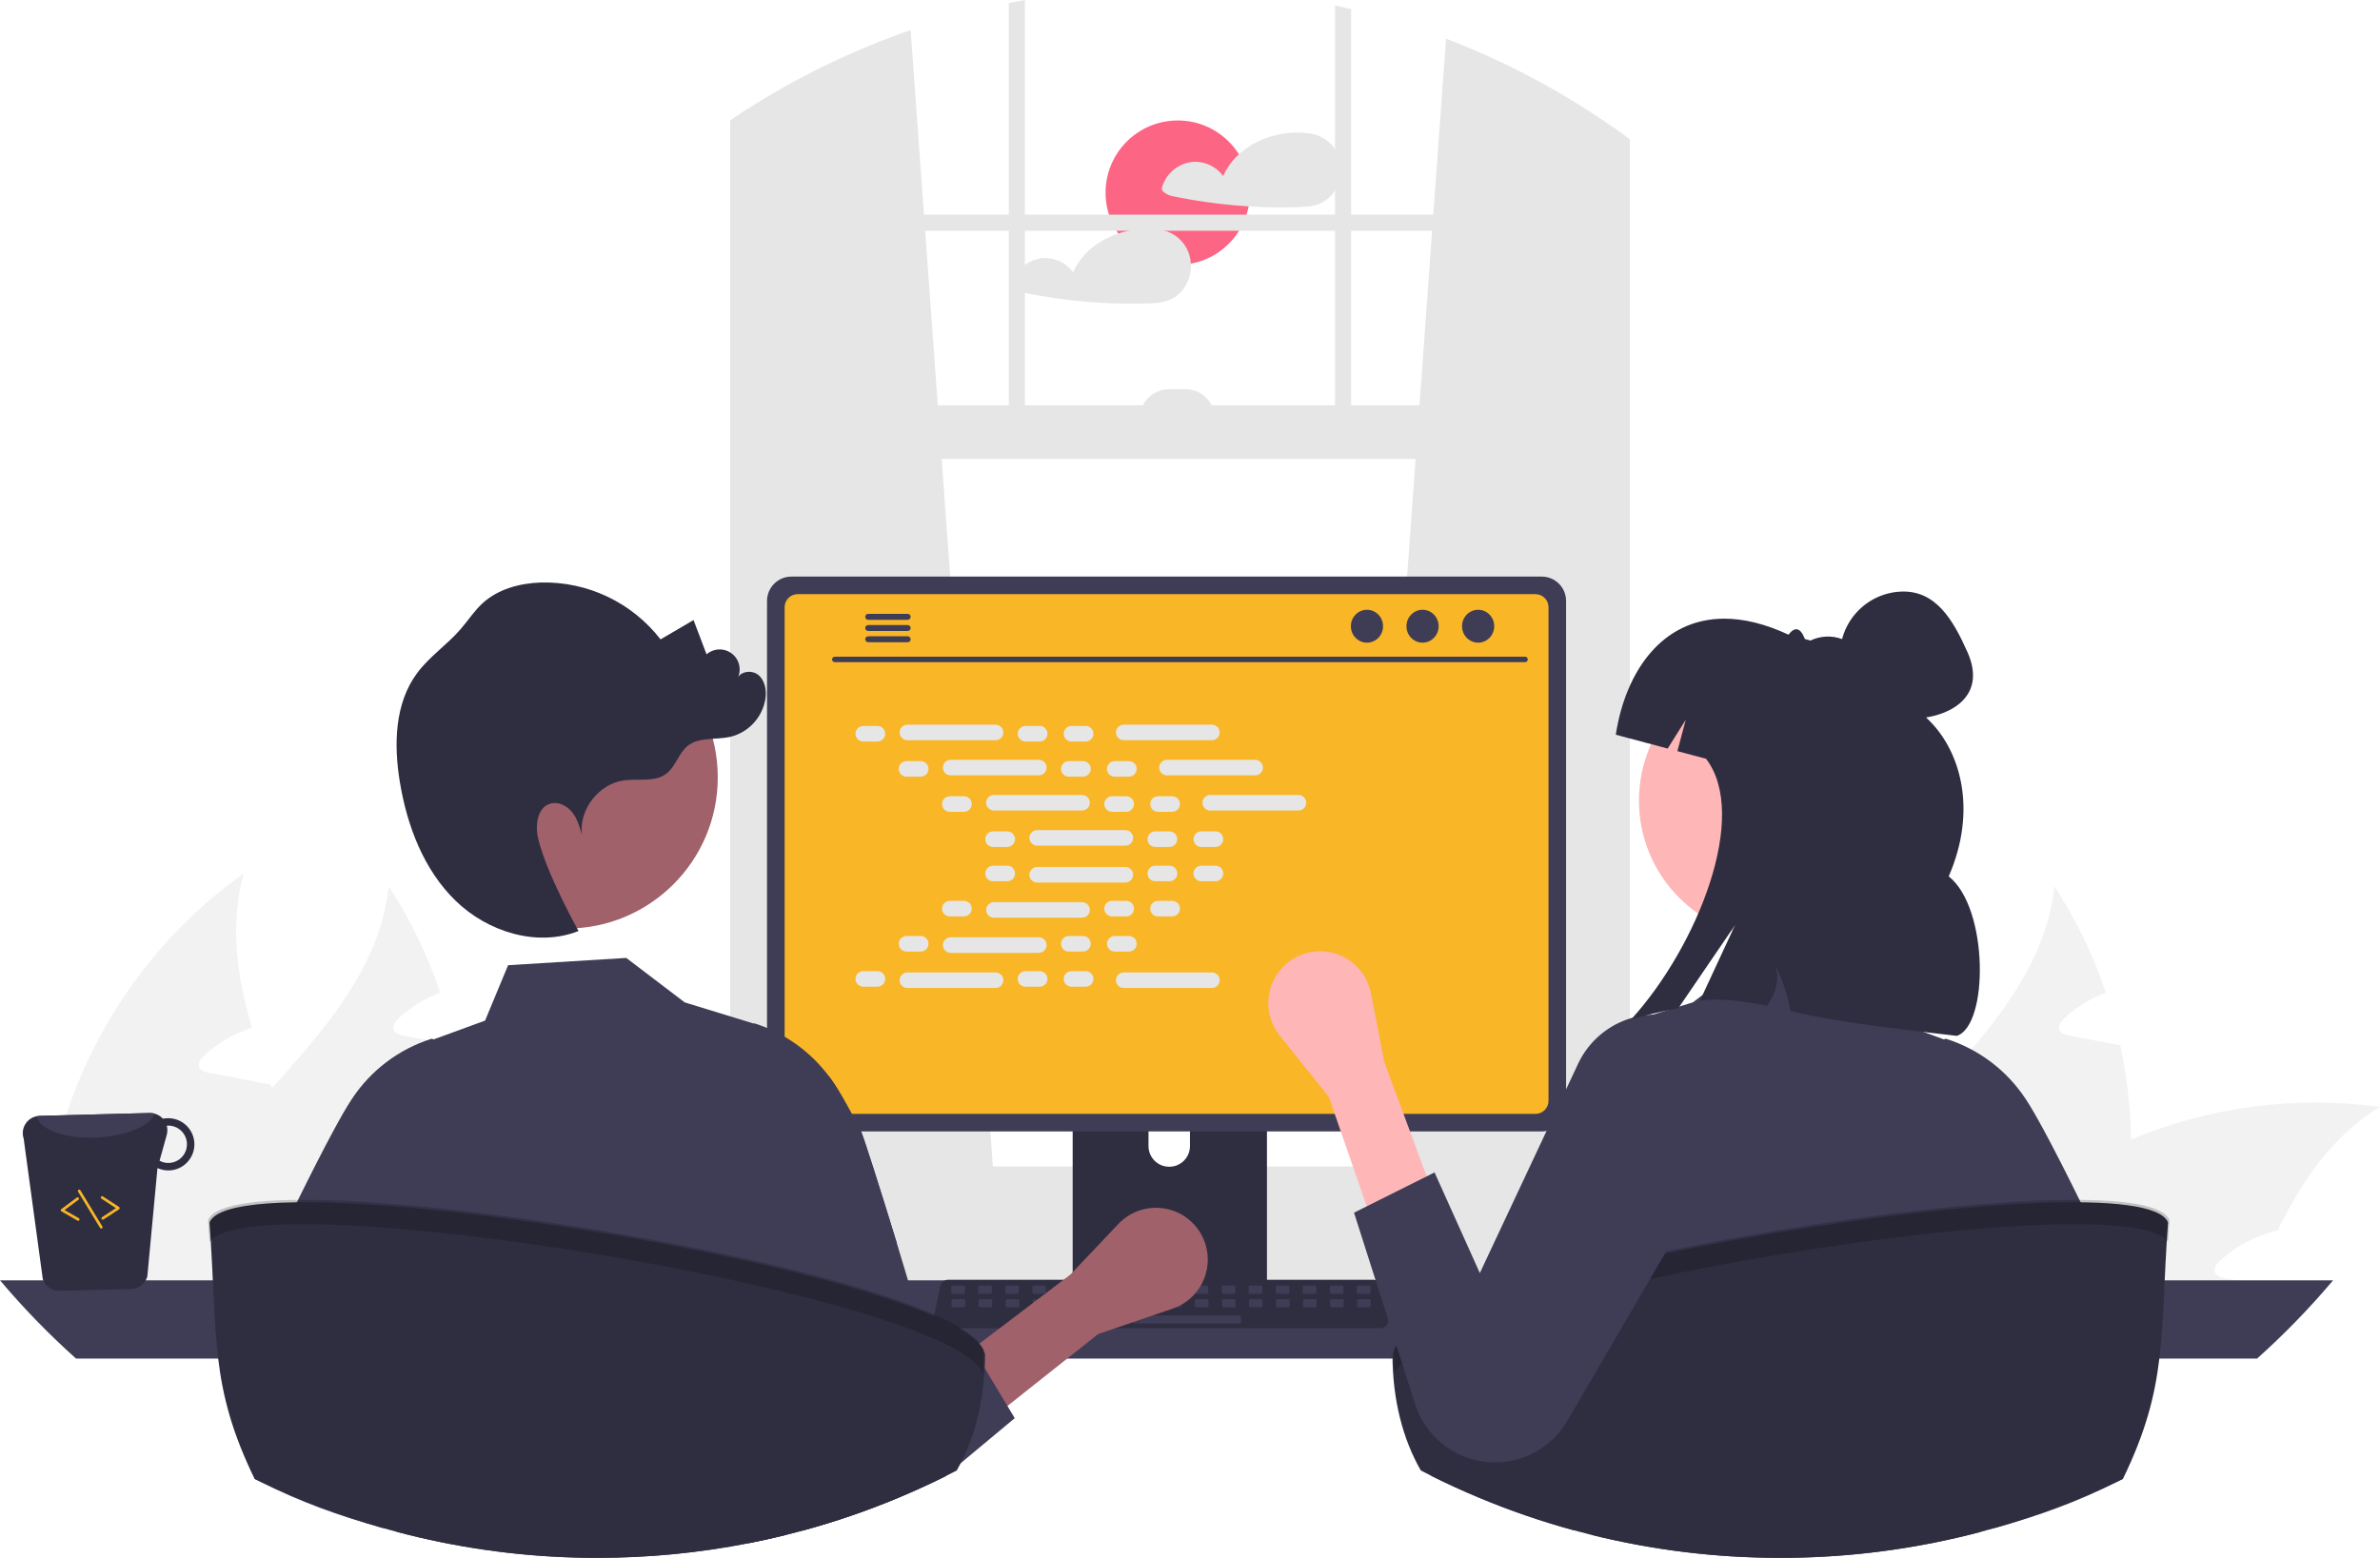
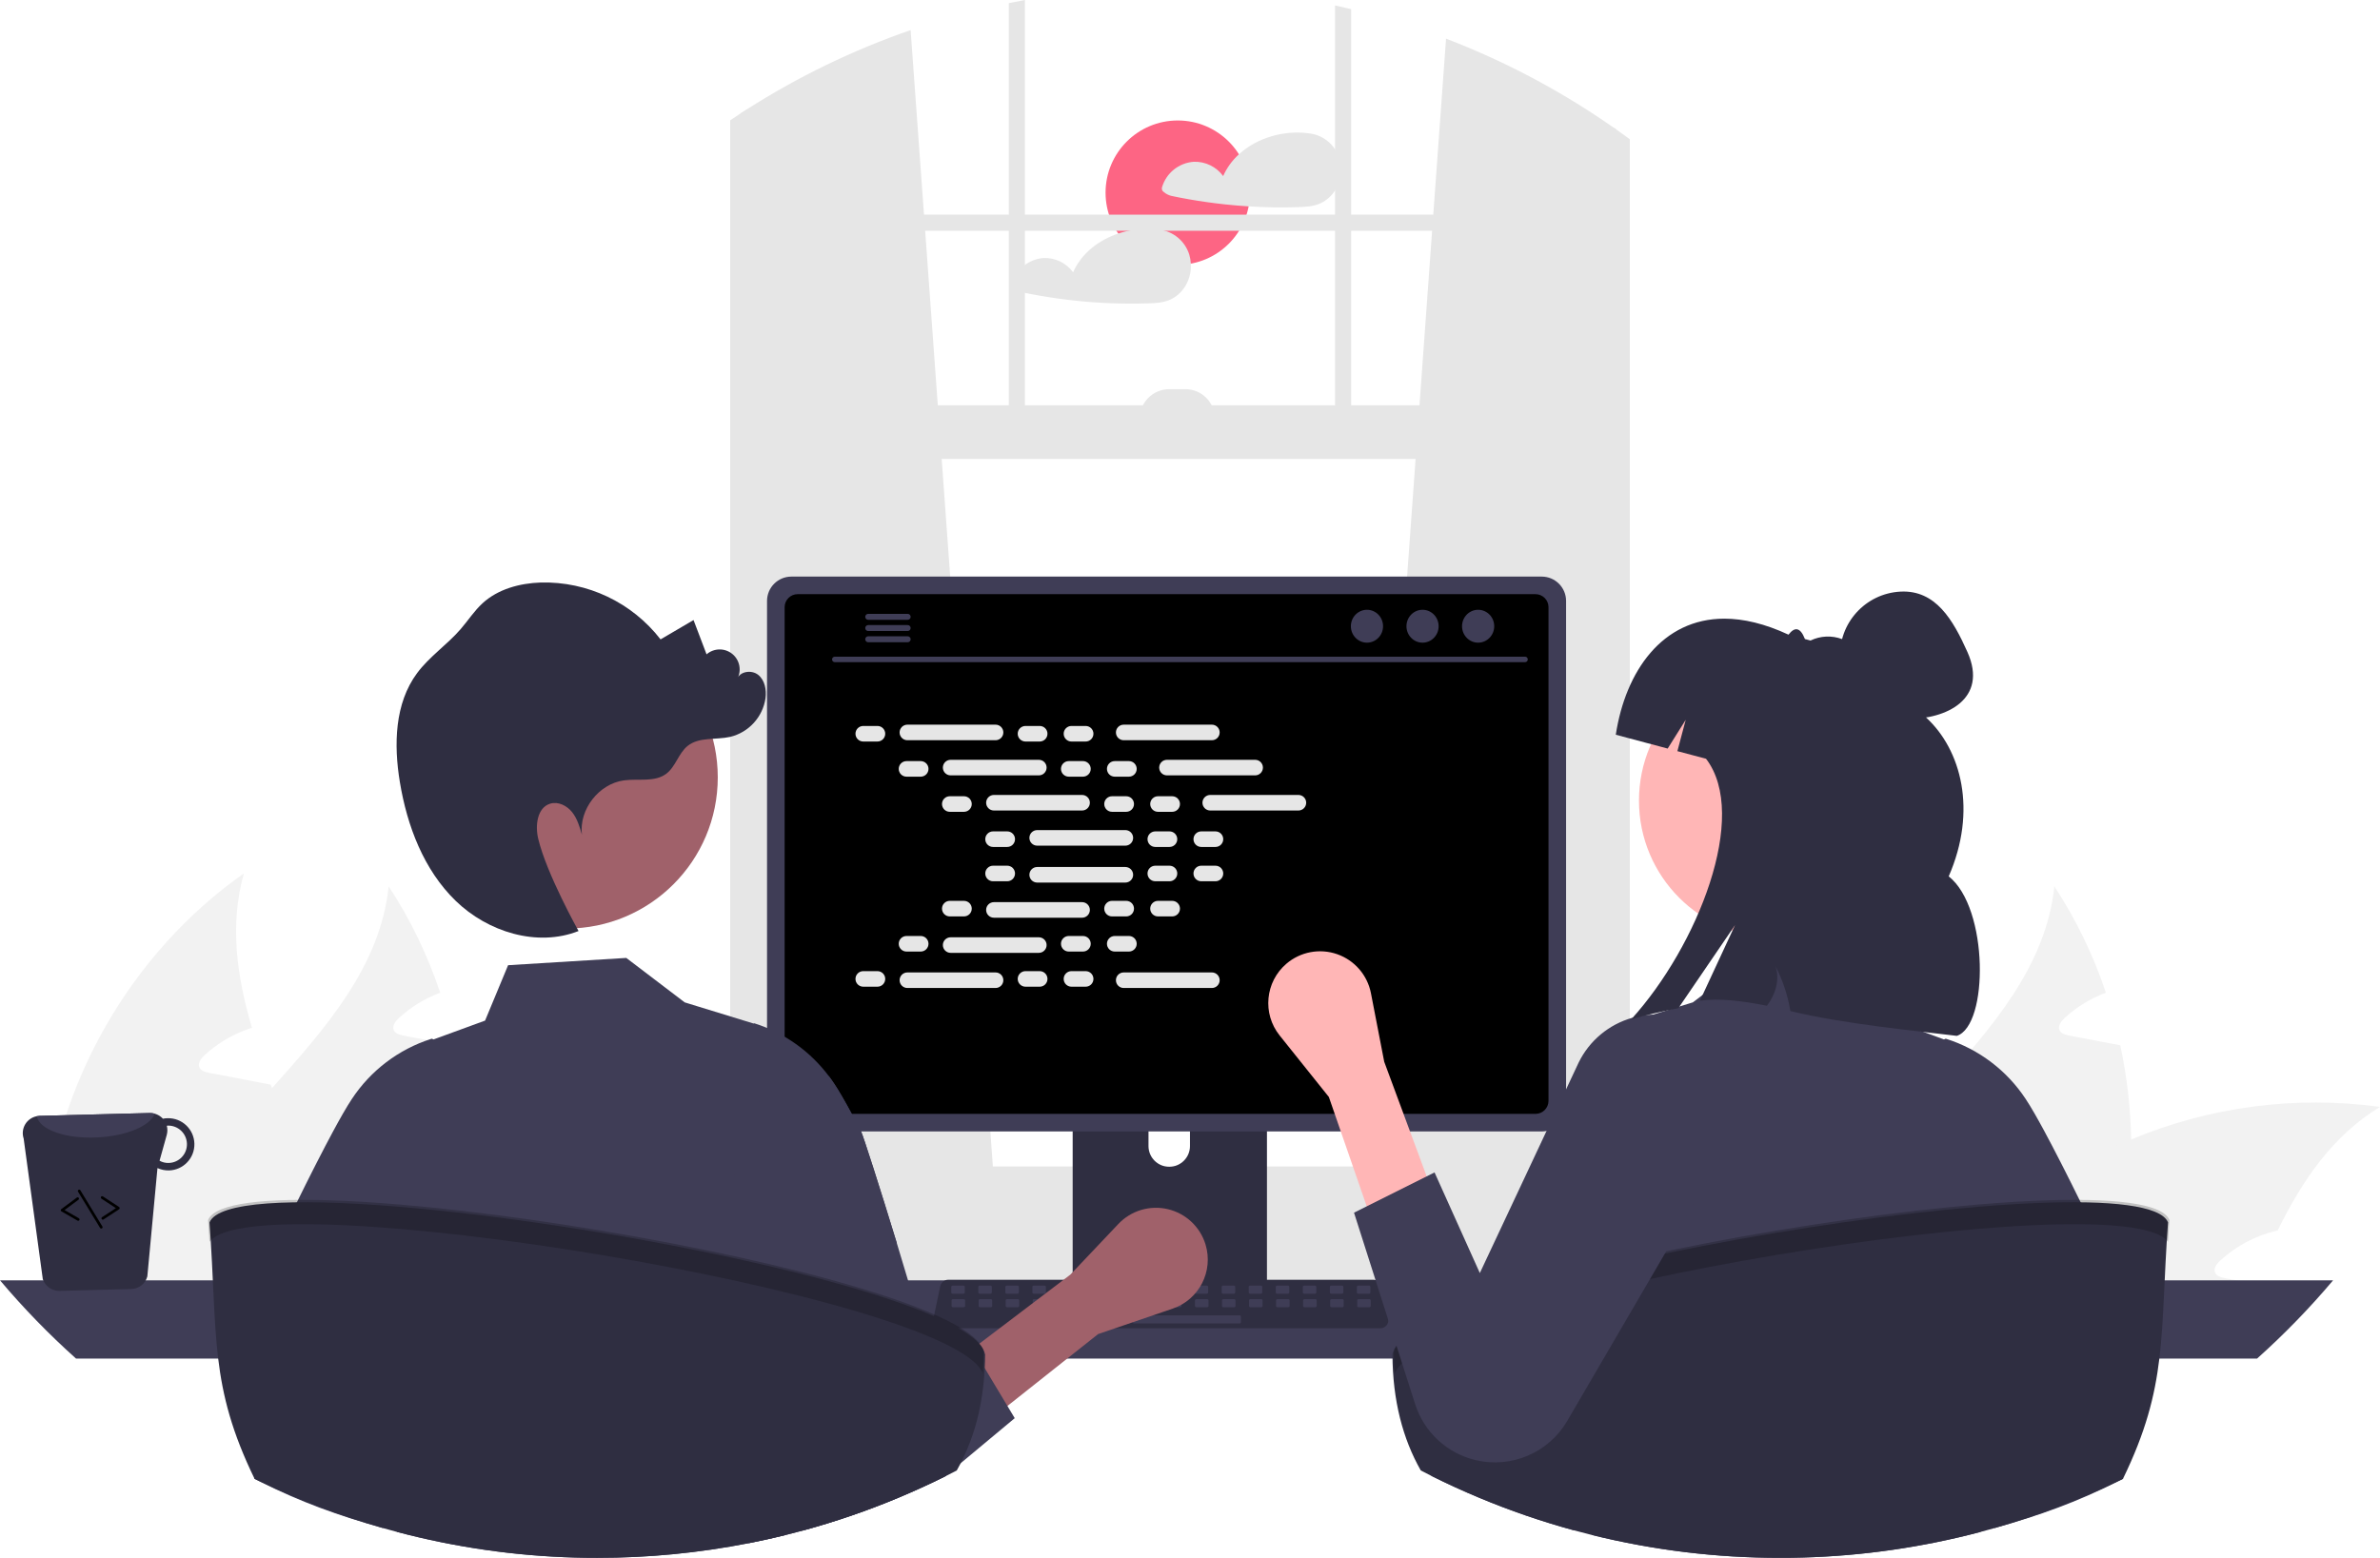
<svg xmlns="http://www.w3.org/2000/svg" data-name="Layer 1" width="880.16" height="576.272" viewBox="0 0 880.16 576.272">
  <circle cx="435.555" cy="71.266" r="26.701" fill="#fd6584" />
  <path d="M655.233,220.487a13.235,13.235,0,0,0-11.17-9.29,1.081,1.081,0,0,0-.18,0,1.418,1.418,0,0,0-.22-.05c-8.94-1.16-18.88,1.66-25.57,7.8a23.958,23.958,0,0,0-5.83,8.04,12.917,12.917,0,0,0-10.83-5.28,13.184,13.184,0,0,0-11.8,9.51,1.526,1.526,0,0,0,.69,1.69,6.673,6.673,0,0,0,2.79,1.42c2.21.47,4.44.9,6.67,1.29q6.54,1.14,13.15,1.85,4.365.465,8.75.74c6.04.38,12.11.47,18.16.28,3-.1,5.88-.2,8.62-1.52a12.798,12.798,0,0,0,4.95-4.31A14.548,14.548,0,0,0,655.233,220.487Z" transform="translate(-159.9199 -161.8639)" fill="#e6e6e6" />
  <path d="M600.303,259.387a13.652,13.652,0,0,0-.56-3.3,13.26,13.26,0,0,0-11.18-9.29.965.965,0,0,0-.17,0,1.887,1.887,0,0,0-.23-.05,33.194,33.194,0,0,0-14.69,1.51c-7.26,2.43-13.63,7.33-16.7,14.33a12.922,12.922,0,0,0-10.84-5.28,13.183,13.183,0,0,0-11.8,9.51,1.555,1.555,0,0,0,.69,1.69,6.733,6.733,0,0,0,2.79,1.42c2.22.47,4.44.9,6.68,1.29q6.54,1.14,13.14,1.85a195.164,195.164,0,0,0,26.92,1.02c2.99-.1,5.88-.2,8.62-1.52a12.77,12.77,0,0,0,4.94-4.31A14.265,14.265,0,0,0,600.303,259.387Z" transform="translate(-159.9199 -161.8639)" fill="#e6e6e6" />
  <path d="M948.052,583.375a171.855,171.855,0,0,1-7.443,53.773c-.186.633-.41,1.265-.633,1.898H830.422a98.322,98.322,0,0,1,7.406-22.328c9.117-19.351,24.002-35.911,38.701-52.359,20.244-22.663,40.004-45.139,43.13-74.612a169.258,169.258,0,0,1,19.053,39.334,46.231,46.231,0,0,0-15.294,9.378c-1.228,1.154-2.531,2.828-1.898,4.428.595,1.34,2.233,1.786,3.684,2.084,3.498.67,6.996,1.34,10.494,1.972,2.754.558,5.545,1.079,8.336,1.6A182.729,182.729,0,0,1,948.052,583.375Z" transform="translate(-159.9199 -161.8639)" fill="#f2f2f2" />
  <path d="M1040.08,571.318c-17.565,10.68-28.729,27.203-37.846,45.697a46.743,46.743,0,0,0-21.249,11.164c-1.265,1.154-2.568,2.828-1.898,4.428.558,1.34,2.233,1.786,3.684,2.084,3.461.67,6.996,1.34,10.457,1.972-.335.782-.67,1.6-1.005,2.382H876.12A164.174,164.174,0,0,1,893.573,619.1c1.377-1.377,2.791-2.679,4.242-4.019a173.653,173.653,0,0,1,50.238-31.706A176.734,176.734,0,0,1,1040.08,571.318Z" transform="translate(-159.9199 -161.8639)" fill="#f2f2f2" />
  <path d="M895.47,639.046H792.093a167.932,167.932,0,0,1,.149-24.858c4.131-51.094,31.929-99.768,73.868-129.241-5.359,19.09-2.605,38.069,2.977,57.122-.781.261-1.563.484-2.27.781a46.236,46.236,0,0,0-15.294,9.378c-1.228,1.154-2.53,2.828-1.898,4.428.558,1.34,2.233,1.786,3.684,2.084,3.498.67,6.996,1.34,10.457,1.972,2.791.558,5.582,1.079,8.373,1.637,1.302.223,2.605.484,3.907.744.186.447.298.856.484,1.265,6.55,18.048,13.694,36.245,17.044,54.74a127.778,127.778,0,0,1,1.712,14.029C895.396,635.102,895.47,637.074,895.47,639.046Z" transform="translate(-159.9199 -161.8639)" fill="#f2f2f2" />
  <path d="M332.052,583.375a171.855,171.855,0,0,1-7.443,53.773c-.186.633-.41,1.265-.633,1.898H214.422a98.322,98.322,0,0,1,7.406-22.328c9.117-19.351,24.002-35.911,38.701-52.359,20.244-22.663,40.004-45.139,43.13-74.612a169.258,169.258,0,0,1,19.053,39.334,46.231,46.231,0,0,0-15.294,9.378c-1.228,1.154-2.531,2.828-1.898,4.428.595,1.34,2.233,1.786,3.684,2.084,3.498.67,6.996,1.34,10.494,1.972,2.754.558,5.545,1.079,8.336,1.6A182.729,182.729,0,0,1,332.052,583.375Z" transform="translate(-159.9199 -161.8639)" fill="#f2f2f2" />
  <path d="M424.08,571.318c-17.565,10.68-28.729,27.203-37.846,45.697a46.743,46.743,0,0,0-21.249,11.164c-1.265,1.154-2.568,2.828-1.898,4.428.558,1.34,2.233,1.786,3.684,2.084,3.461.67,6.996,1.34,10.457,1.972-.335.782-.67,1.6-1.005,2.382H260.12A164.174,164.174,0,0,1,277.573,619.1c1.377-1.377,2.791-2.679,4.242-4.019a173.653,173.653,0,0,1,50.238-31.706A176.734,176.734,0,0,1,424.08,571.318Z" transform="translate(-159.9199 -161.8639)" fill="#f2f2f2" />
  <path d="M279.47,639.046H176.093a167.932,167.932,0,0,1,.149-24.858c4.131-51.094,31.929-99.768,73.868-129.241-5.359,19.09-2.605,38.069,2.977,57.122-.781.261-1.563.484-2.27.781a46.236,46.236,0,0,0-15.294,9.378c-1.228,1.154-2.53,2.828-1.898,4.428.558,1.34,2.233,1.786,3.684,2.084,3.498.67,6.996,1.34,10.457,1.972,2.791.558,5.582,1.079,8.373,1.637,1.302.223,2.605.484,3.907.744.186.447.298.856.484,1.265,6.55,18.048,13.694,36.245,17.044,54.74a127.778,127.778,0,0,1,1.712,14.029C279.396,635.102,279.47,637.074,279.47,639.046Z" transform="translate(-159.9199 -161.8639)" fill="#f2f2f2" />
  <path d="M664.33,595.644l92.37,8.2.99.09v-394.14q-.495-.345-.99-.69a288.323,288.323,0,0,0-62.01-32.94l-4.72,65.1-.43,5.96-4.67,64.56-1.44,19.86-18.93,261.7Z" transform="translate(-159.9199 -161.8639)" fill="#e6e6e6" />
  <path d="M435.9,202.454c-.66.42-1.32.84-1.98,1.28v400.2l1.98-.18,91.37-8.11-.17-2.3-18.93-261.7-1.44-19.86-4.67-64.56-.43-5.96-4.95-68.27A287.687,287.687,0,0,0,435.9,202.454Z" transform="translate(-159.9199 -161.8639)" fill="#e6e6e6" />
  <path d="M433.92,203.734c-1.33.86-2.66,1.74-3.97,2.63v403.03c0,10.07,5.97,18.51,13.95,20.66a15.249,15.249,0,0,0,4,.53h296.8a15.118,15.118,0,0,0,3.99-.53,17.06,17.06,0,0,0,7.78-4.66,22.919,22.919,0,0,0,6.18-16v-396.02c-1.64-1.21-3.29-2.41-4.96-3.58q-.495-.345-.99-.69v400.29a16.108,16.108,0,0,1-.46,3.85c-1.41,5.95-6.06,10.31-11.54,10.31h-296.8c-6.62,0-12-6.35-12-14.16v-406.94C435.24,202.874,434.58,203.294,433.92,203.734Z" transform="translate(-159.9199 -161.8639)" fill="#e6e6e6" />
  <rect x="273.003" y="79.404" width="326.752" height="5.959" fill="#e6e6e6" />
  <path d="M659.6,165.254c-1.98-.49-3.96-.95-5.96-1.38v161.81h5.96Z" transform="translate(-159.9199 -161.8639)" fill="#e6e6e6" />
  <path d="M538.96,161.864c-1.99.37-3.98.75-5.96,1.16v162.66h5.96Z" transform="translate(-159.9199 -161.8639)" fill="#e6e6e6" />
  <path d="M368.86,620.154a26.711,26.711,0,0,0,1.93,9.98,25.54,25.54,0,0,0,1.75,3.56,27.096,27.096,0,0,0,3.02,4.18,26.76,26.76,0,0,0,20.12,9.11h391.31a26.82,26.82,0,0,0,0-53.64h-391.31A26.846,26.846,0,0,0,368.86,620.154Z" transform="translate(-159.9199 -161.8639)" fill="#e6e6e6" />
  <rect x="432.923" y="311.783" width="324.766" height="19.863" transform="translate(1030.691 481.5651) rotate(-180)" fill="#e6e6e6" />
  <path d="M581.401,305.824h27.809a0,0,0,0,1,0,0v0A10.925,10.925,0,0,1,598.285,316.749h-5.959a10.925,10.925,0,0,1-10.925-10.925v0A0,0,0,0,1,581.401,305.824Z" transform="translate(1030.691 460.7086) rotate(-180)" fill="#e6e6e6" />
  <path d="M159.92,635.474a289.004,289.004,0,0,0,28.12,28.95h806.58a289.004,289.004,0,0,0,28.12-28.95Z" transform="translate(-159.9199 -161.8639)" fill="#3f3d56" />
  <path d="M556.61,538.664v102.56h71.85v-102.56a3.448,3.448,0,0,0-2.43-3.3,3.175,3.175,0,0,0-1.03-.16H560.08A3.463,3.463,0,0,0,556.61,538.664Zm28.04,35.24a7.67,7.67,0,0,1,15.34,0v11.9a7.67,7.67,0,0,1-15.34,0Z" transform="translate(-159.9199 -161.8639)" fill="#2f2e41" />
  <path d="M556.39,637.944v9.89a1.946,1.946,0,0,0,1.93,1.94h68.43a1.94,1.94,0,0,0,1.93-1.94v-9.89Z" transform="translate(-159.9199 -161.8639)" fill="#3f3d56" />
  <path d="M443.58,384.144v187.26a9.007,9.007,0,0,0,9,9h277.5a9.007,9.007,0,0,0,9-9V384.144a9.011,9.011,0,0,0-9-8.99h-277.5A9.012,9.012,0,0,0,443.58,384.144Z" transform="translate(-159.9199 -161.8639)" fill="#3f3d56" />
-   <path d="M450.09,386.474v182.62a4.818,4.818,0,0,0,4.81,4.81h272.87a4.818,4.818,0,0,0,4.81-4.81v-182.62a4.82,4.82,0,0,0-4.81-4.82h-272.87A4.821,4.821,0,0,0,450.09,386.474Z" transform="translate(-159.9199 -161.8639)" fill="#f9b626" />
+   <path d="M450.09,386.474v182.62a4.818,4.818,0,0,0,4.81,4.81h272.87a4.818,4.818,0,0,0,4.81-4.81v-182.62a4.82,4.82,0,0,0-4.81-4.82h-272.87A4.821,4.821,0,0,0,450.09,386.474Z" transform="translate(-159.9199 -161.8639)" fill="#000000" />
  <path d="M505.73,652.104a2.948,2.948,0,0,0,2.32,1.11H670.39a2.987,2.987,0,0,0,2.92-3.6l-2.52-11.97a2.993,2.993,0,0,0-1.86-2.17,2.895,2.895,0,0,0-1.06-.2h-157.31a2.894,2.894,0,0,0-1.06.2,2.992,2.992,0,0,0-1.86,2.17l-2.52,11.97A2.985,2.985,0,0,0,505.73,652.104Z" transform="translate(-159.9199 -161.8639)" fill="#2f2e41" />
  <rect x="661.717" y="637.43" width="5" height="3" rx="0.488" transform="translate(1168.514 1115.995) rotate(-180)" fill="#3f3d56" />
  <rect x="651.717" y="637.43" width="5" height="3" rx="0.488" transform="translate(1148.514 1115.995) rotate(-180)" fill="#3f3d56" />
  <rect x="641.717" y="637.43" width="5" height="3" rx="0.488" transform="translate(1128.514 1115.995) rotate(-180)" fill="#3f3d56" />
  <rect x="631.717" y="637.43" width="5" height="3" rx="0.488" transform="translate(1108.514 1115.995) rotate(-180)" fill="#3f3d56" />
  <rect x="621.717" y="637.43" width="5" height="3" rx="0.488" transform="translate(1088.514 1115.995) rotate(-180)" fill="#3f3d56" />
  <rect x="611.717" y="637.43" width="5" height="3" rx="0.488" transform="translate(1068.514 1115.995) rotate(-180)" fill="#3f3d56" />
  <rect x="601.717" y="637.43" width="5" height="3" rx="0.488" transform="translate(1048.514 1115.995) rotate(-180)" fill="#3f3d56" />
  <rect x="591.717" y="637.43" width="5" height="3" rx="0.488" transform="translate(1028.514 1115.995) rotate(-180)" fill="#3f3d56" />
  <rect x="581.717" y="637.43" width="5" height="3" rx="0.488" transform="translate(1008.514 1115.995) rotate(-180)" fill="#3f3d56" />
  <rect x="571.717" y="637.43" width="5" height="3" rx="0.488" transform="translate(988.5139 1115.995) rotate(-180)" fill="#3f3d56" />
  <rect x="561.717" y="637.43" width="5" height="3" rx="0.488" transform="translate(968.5139 1115.995) rotate(-180)" fill="#3f3d56" />
  <rect x="551.717" y="637.43" width="5" height="3" rx="0.488" transform="translate(948.5139 1115.995) rotate(-180)" fill="#3f3d56" />
  <rect x="541.717" y="637.43" width="5" height="3" rx="0.488" transform="translate(928.5139 1115.995) rotate(-180)" fill="#3f3d56" />
  <rect x="531.717" y="637.43" width="5" height="3" rx="0.488" transform="translate(908.5139 1115.995) rotate(-180)" fill="#3f3d56" />
  <rect x="521.717" y="637.43" width="5" height="3" rx="0.488" transform="translate(888.5139 1115.995) rotate(-180)" fill="#3f3d56" />
  <rect x="511.717" y="637.43" width="5" height="3" rx="0.488" transform="translate(868.5139 1115.995) rotate(-180)" fill="#3f3d56" />
  <rect x="661.835" y="642.43" width="5" height="3" rx="0.488" transform="translate(1168.75 1125.995) rotate(-180)" fill="#3f3d56" />
  <rect x="651.835" y="642.43" width="5" height="3" rx="0.488" transform="translate(1148.75 1125.995) rotate(-180)" fill="#3f3d56" />
  <rect x="641.835" y="642.43" width="5" height="3" rx="0.488" transform="translate(1128.75 1125.995) rotate(-180)" fill="#3f3d56" />
  <rect x="631.835" y="642.43" width="5" height="3" rx="0.488" transform="translate(1108.75 1125.995) rotate(-180)" fill="#3f3d56" />
  <rect x="621.835" y="642.43" width="5" height="3" rx="0.488" transform="translate(1088.75 1125.995) rotate(-180)" fill="#3f3d56" />
  <rect x="611.835" y="642.43" width="5" height="3" rx="0.488" transform="translate(1068.75 1125.995) rotate(-180)" fill="#3f3d56" />
  <rect x="601.835" y="642.43" width="5" height="3" rx="0.488" transform="translate(1048.75 1125.995) rotate(-180)" fill="#3f3d56" />
  <rect x="591.835" y="642.43" width="5" height="3" rx="0.488" transform="translate(1028.75 1125.995) rotate(-180)" fill="#3f3d56" />
  <rect x="581.835" y="642.43" width="5" height="3" rx="0.488" transform="translate(1008.75 1125.995) rotate(-180)" fill="#3f3d56" />
  <rect x="571.835" y="642.43" width="5" height="3" rx="0.488" transform="translate(988.7503 1125.995) rotate(-180)" fill="#3f3d56" />
  <rect x="561.835" y="642.43" width="5" height="3" rx="0.488" transform="translate(968.7503 1125.995) rotate(-180)" fill="#3f3d56" />
  <rect x="551.835" y="642.43" width="5" height="3" rx="0.488" transform="translate(948.7503 1125.995) rotate(-180)" fill="#3f3d56" />
  <rect x="541.835" y="642.43" width="5" height="3" rx="0.488" transform="translate(928.7503 1125.995) rotate(-180)" fill="#3f3d56" />
  <rect x="531.835" y="642.43" width="5" height="3" rx="0.488" transform="translate(908.7503 1125.995) rotate(-180)" fill="#3f3d56" />
  <rect x="521.835" y="642.43" width="5" height="3" rx="0.488" transform="translate(888.7503 1125.995) rotate(-180)" fill="#3f3d56" />
  <rect x="511.835" y="642.43" width="5" height="3" rx="0.488" transform="translate(868.7503 1125.995) rotate(-180)" fill="#3f3d56" />
  <rect x="578.835" y="648.43" width="40" height="3" rx="0.488" transform="translate(1037.75 1137.995) rotate(-180)" fill="#3f3d56" />
  <path d="M468.612,406.811H723.935a1.016,1.016,0,0,0,0-2.031H468.612a1.016,1.016,0,0,0,0,2.031Z" transform="translate(-159.9199 -161.8639)" fill="#3f3d56" />
  <ellipse cx="546.635" cy="231.649" rx="5.95" ry="6.083" fill="#3f3d56" />
  <ellipse cx="526.079" cy="231.649" rx="5.95" ry="6.083" fill="#3f3d56" />
  <ellipse cx="505.523" cy="231.649" rx="5.95" ry="6.083" fill="#3f3d56" />
  <path d="M479.9,390.044a1.095,1.095,0,0,0,1.09,1.1h14.6a1.105,1.105,0,0,0,0-2.21h-14.6A1.103,1.103,0,0,0,479.9,390.044Z" transform="translate(-159.9199 -161.8639)" fill="#3f3d56" />
  <path d="M479.9,394.194a1.095,1.095,0,0,0,1.09,1.1h14.6a1.105,1.105,0,0,0,0-2.21h-14.6A1.103,1.103,0,0,0,479.9,394.194Z" transform="translate(-159.9199 -161.8639)" fill="#3f3d56" />
  <path d="M479.9,398.334a1.103,1.103,0,0,0,1.09,1.11h14.6a1.105,1.105,0,0,0,0-2.21h-14.6A1.095,1.095,0,0,0,479.9,398.334Z" transform="translate(-159.9199 -161.8639)" fill="#3f3d56" />
  <rect x="316.366" y="268.543" width="11.006" height="5.76" rx="2.88" fill="#e6e6e6" />
  <rect x="376.366" y="268.543" width="11.006" height="5.76" rx="2.88" fill="#e6e6e6" />
  <rect x="393.366" y="268.543" width="11.006" height="5.76" rx="2.88" fill="#e6e6e6" />
  <rect x="332.686" y="268.063" width="38.366" height="5.76" rx="2.88" fill="#e6e6e6" />
  <rect x="412.686" y="268.063" width="38.366" height="5.76" rx="2.88" fill="#e6e6e6" />
  <rect x="332.366" y="281.543" width="11.006" height="5.76" rx="2.88" fill="#e6e6e6" />
  <rect x="392.366" y="281.543" width="11.006" height="5.76" rx="2.88" fill="#e6e6e6" />
  <rect x="409.366" y="281.543" width="11.006" height="5.76" rx="2.88" fill="#e6e6e6" />
  <rect x="348.686" y="281.063" width="38.366" height="5.76" rx="2.88" fill="#e6e6e6" />
  <rect x="428.686" y="281.063" width="38.366" height="5.76" rx="2.88" fill="#e6e6e6" />
  <rect x="348.366" y="294.543" width="11.006" height="5.76" rx="2.88" fill="#e6e6e6" />
  <rect x="408.366" y="294.543" width="11.006" height="5.76" rx="2.88" fill="#e6e6e6" />
  <rect x="425.366" y="294.543" width="11.006" height="5.76" rx="2.88" fill="#e6e6e6" />
  <rect x="364.686" y="294.063" width="38.366" height="5.76" rx="2.88" fill="#e6e6e6" />
  <rect x="444.686" y="294.063" width="38.366" height="5.76" rx="2.88" fill="#e6e6e6" />
  <rect x="364.366" y="307.543" width="11.006" height="5.76" rx="2.88" fill="#e6e6e6" />
  <rect x="424.366" y="307.543" width="11.006" height="5.76" rx="2.88" fill="#e6e6e6" />
  <rect x="441.366" y="307.543" width="11.006" height="5.76" rx="2.88" fill="#e6e6e6" />
  <rect x="380.686" y="307.063" width="38.366" height="5.76" rx="2.88" fill="#e6e6e6" />
  <rect x="376.366" y="359.237" width="11.006" height="5.76" rx="2.88" fill="#e6e6e6" />
  <rect x="393.366" y="359.237" width="11.006" height="5.76" rx="2.88" fill="#e6e6e6" />
  <rect x="412.686" y="359.717" width="38.366" height="5.76" rx="2.88" fill="#e6e6e6" />
  <rect x="316.366" y="359.237" width="11.006" height="5.76" rx="2.88" fill="#e6e6e6" />
  <rect x="332.686" y="359.717" width="38.366" height="5.76" rx="2.88" fill="#e6e6e6" />
  <rect x="332.366" y="346.237" width="11.006" height="5.76" rx="2.88" fill="#e6e6e6" />
  <rect x="392.366" y="346.237" width="11.006" height="5.76" rx="2.88" fill="#e6e6e6" />
  <rect x="409.366" y="346.237" width="11.006" height="5.76" rx="2.88" fill="#e6e6e6" />
  <rect x="348.686" y="346.717" width="38.366" height="5.76" rx="2.88" fill="#e6e6e6" />
  <rect x="348.366" y="333.237" width="11.006" height="5.76" rx="2.88" fill="#e6e6e6" />
  <rect x="408.366" y="333.237" width="11.006" height="5.76" rx="2.88" fill="#e6e6e6" />
  <rect x="425.366" y="333.237" width="11.006" height="5.76" rx="2.88" fill="#e6e6e6" />
  <rect x="364.686" y="333.717" width="38.366" height="5.76" rx="2.88" fill="#e6e6e6" />
  <rect x="364.366" y="320.237" width="11.006" height="5.76" rx="2.88" fill="#e6e6e6" />
  <rect x="424.366" y="320.237" width="11.006" height="5.76" rx="2.88" fill="#e6e6e6" />
  <rect x="441.366" y="320.237" width="11.006" height="5.76" rx="2.88" fill="#e6e6e6" />
  <rect x="380.686" y="320.717" width="38.366" height="5.76" rx="2.88" fill="#e6e6e6" />
  <path d="M509.832,707.816c-.22.11-.44.22-.66.32q-2.085,1.035-4.2,2.04-6.33,3.015-12.82,5.73a285.483,285.483,0,0,1-34.97,12.03c-2-12.47-3.94-41.88-5.8-63.51-.35-4.07-.7-7.86-1.05-11.21a97.155,97.155,0,0,0-1.89-13.08,4.359,4.359,0,0,0-.39-.97c.19,1.73.39,6.89.58,14.05.1,3.35.19,7.14.29,11.21.47,20.82.96,49.15,1.45,65.28-1.39.34-2.79.68-4.19,1-.88.21-1.77.41-2.66.6-1.08.24-2.16.48-3.24.7q-1.695.36-3.39.69a290.072,290.072,0,0,1-56.06,5.44c-1.25,0-2.49-.01-3.74-.02-.38,0-.76-.01-1.15-.02-1.1-.02-2.24-.04-3.4-.07a288.591,288.591,0,0,1-65.84-9.49l.87-64.11.15-11.21.06-4.25a15.182,15.182,0,0,0-.88,4.25c-.35,2.73-.71,6.6-1.07,11.21-1.37,17.76-2.78,46.41-4.24,62.71-17.29-4.92-29.93-9.41-45.73-17.31-.61-.3-1.23-.61-1.84-.92.11-.77.23-1.54.34-2.33,1.79-12.44-.32-28.63,1.66-42.15,1.51-10.43,3.07-20.45,4.64-28.95,1.9-10.23,3.83-18.27,5.74-22.18,2.2-4.51,4.4-8.95,6.53-13.2q1.38-2.745,2.71-5.39c.48-.95.96-1.89,1.43-2.81,2.14-4.19,4.16-8.06,6.01-11.49,1.3-2.41,2.5-4.59,3.6-6.5,1.29-2.25,2.43-4.11,3.37-5.52a55.306,55.306,0,0,1,29.28-22.21l.3-.08.29.12.33.15,19.06-6.97,8.51-20.49,43.71-2.69,7.06,5.37,3.61,2.75,3.85,2.93,7.08,5.39,2.01.62,2.99.92,20.45,6.28.21-.09.3.08a55.168,55.168,0,0,1,27.36,19.5c.68.88,1.31,1.79,1.92,2.71,1.66,2.46,3.9,6.35,6.54,11.23,1.09,2.01,2.24,4.19,3.45,6.5.73,1.39,7.03,21.05,13.16,41.13,5.73,18.8,11.31,37.97,12.04,42.89.13.91.27,1.83.4,2.74.83,5.69,1.65,11.42,2.44,17.01,1.17,8.29,2.31,16.29,3.4,23.44C509.812,707.686,509.822,707.746,509.832,707.816Z" transform="translate(-159.9199 -161.8639)" fill="#3f3d56" />
  <polygon points="303.59 473.566 295.093 440.774 287.59 469.07 303.59 473.566" opacity="0.2" />
  <path d="M175.749,635.05a6.416,6.416,0,0,0,6.183,4.331l26.492-.682a6.328,6.328,0,0,0,5.981-4.657l3.749-40.087a9.794,9.794,0,0,0,4.238.871,9.661,9.661,0,0,0-.485-19.317,8.184,8.184,0,0,0-1.736.181,6.548,6.548,0,0,0-4.874-2.103l-40.751,1.052a5.854,5.854,0,0,0-1.005.125,6.365,6.365,0,0,0-4.873,8.265Zm43.173-43.817,2.668-9.553a6.506,6.506,0,0,0,.02-3.375c.129-0.0.244-.062.373-.062a6.91,6.91,0,0,1,.324,13.817A6.505,6.505,0,0,1,218.923,591.233Z" transform="translate(-159.9199 -161.8639)" fill="#2f2e41" />
  <path d="M173.541,574.763c.868,4.964,10.629,8.454,22.366,7.847,10.793-.497,19.617-4.287,21.234-8.779a6.025,6.025,0,0,0-1.844-.246l-40.751,1.052A5.854,5.854,0,0,0,173.541,574.763Z" transform="translate(-159.9199 -161.8639)" fill="#3f3d56" />
-   <path d="M198.058,613.021a.497.497,0,0,0,.151-.066l5.753-3.766a.499.499,0,0,0,0-.836l-5.98-3.917a.5.5,0,1,0-.548.836l5.341,3.498-5.114,3.348a.5.5,0,0,0,.396.903Z" transform="translate(-159.9199 -161.8639)" fill="#f9b626" />
-   <path d="M188.971,613.44a.5.5,0,0,0,.126-.918l-5.303-3.04,5.126-3.807a.5.5,0,1,0-.596-.802l-5.739,4.263a.5.5,0,0,0,.049.835l5.965,3.42A.5.5,0,0,0,188.971,613.44Z" transform="translate(-159.9199 -161.8639)" fill="#f9b626" />
-   <path d="M197.486,616.321a.482.482,0,0,0,.137-.058.5.5,0,0,0,.168-.687l-8.155-13.408a.5.5,0,0,0-.854.521L196.936,616.097A.5.5,0,0,0,197.486,616.321Z" transform="translate(-159.9199 -161.8639)" fill="#f9b626" />
+   <path d="M198.058,613.021a.497.497,0,0,0,.151-.066l5.753-3.766a.499.499,0,0,0,0-.836l-5.98-3.917a.5.5,0,1,0-.548.836l5.341,3.498-5.114,3.348a.5.5,0,0,0,.396.903Z" transform="translate(-159.9199 -161.8639)" fill="#000000" />
+   <path d="M188.971,613.44a.5.5,0,0,0,.126-.918l-5.303-3.04,5.126-3.807a.5.5,0,1,0-.596-.802l-5.739,4.263a.5.5,0,0,0,.049.835l5.965,3.42A.5.5,0,0,0,188.971,613.44Z" transform="translate(-159.9199 -161.8639)" fill="#000000" />
+   <path d="M197.486,616.321a.482.482,0,0,0,.137-.058.5.5,0,0,0,.168-.687l-8.155-13.408a.5.5,0,0,0-.854.521L196.936,616.097A.5.5,0,0,0,197.486,616.321Z" transform="translate(-159.9199 -161.8639)" fill="#000000" />
  <path d="M945.069,708.904c-.61.31-1.23.62-1.84.92-15.8,7.9-28.44,12.39-45.73,17.31-1.46-16.3-2.87-44.95-4.24-62.71-.36-4.61-.72-8.48-1.07-11.21a15.182,15.182,0,0,0-.88-4.25l.06,4.25.15,11.21.87,64.11a288.588,288.588,0,0,1-65.84,9.49c-1.16.03-2.3.05-3.4.07-.39.01-.77.02-1.15.02-1.25.01-2.49.02-3.74.02a289.271,289.271,0,0,1-69.54-8.43c.49-16.13.98-44.46,1.45-65.28.1-4.07.19-7.86.29-11.21.19-7.16.39-12.32.58-14.05a4.362,4.362,0,0,0-.39.97,97.154,97.154,0,0,0-1.89,13.08c-.35,3.35-.7,7.14-1.05,11.21-1.86,21.63-3.8,51.04-5.8,63.51a285.473,285.473,0,0,1-34.97-12.03q-9-3.75-17.68-8.09c1.1-7.2,2.25-15.27,3.43-23.64.92-6.49,1.87-13.16,2.84-19.75,1.5-10.18,52.46-120.11,64.47-123.96l.3-.08.21.09,20.45-6.28,2.99-.92,2.01-.62,7.08-5.39,3.85-2.93,3.61-2.75,7.06-5.37,43.71,2.69,8.51,20.49,19.06,6.97.33-.15.29-.12.3.08a55.306,55.306,0,0,1,29.28,22.21c.94,1.41,2.08,3.27,3.37,5.52,1.1,1.91,2.3,4.09,3.6,6.5,1.85,3.43,3.87,7.3,6.01,11.49.47.92.95,1.86,1.43,2.81q1.335,2.64,2.71,5.39c2.13,4.25,4.33,8.69,6.53,13.2,1.91,3.91,3.84,11.95,5.74,22.18,1.57,8.5,3.13,18.52,4.64,28.95,1.98,13.52-.13,29.71,1.66,42.15C944.839,707.364,944.959,708.134,945.069,708.904Z" transform="translate(-159.9199 -161.8639)" fill="#3f3d56" />
  <circle cx="656.954" cy="296.158" r="50.836" fill="#ffb6b6" />
  <polygon points="575.659 473.566 584.156 440.774 591.659 469.07 575.659 473.566" opacity="0.2" />
  <path d="M961.689,614.064c-3.04,41.88.11,60.32-16.67,94.85a286.16,286.16,0,0,1-47.52,18.22q-2.55.72-5.11,1.4a288.588,288.588,0,0,1-65.84,9.49c-1.16.03-2.3.05-3.4.07-.39.01-.77.02-1.15.02-1.25.01-2.49.02-3.74.02a289.271,289.271,0,0,1-69.54-8.43q-3.42-.84-6.81-1.77a285.473,285.473,0,0,1-34.97-12.03q-9-3.75-17.68-8.09c-1.31-.66-2.62-1.32-3.91-2-6.63-11.66-10.4-25.84-10.48-42.88C679.459,633.574,951.549,588.744,961.689,614.064Z" transform="translate(-159.9199 -161.8639)" fill="#2f2e41" />
  <path d="M961.681,621.236c.155-2.593.329-5.271.531-8.06-10.14-25.32-282.23,19.51-286.82,48.87.013,2.692.128,5.304.321,7.855C686.829,640.922,945.318,598.314,961.681,621.236Z" transform="translate(-159.9199 -161.8639)" opacity="0.2" />
  <path d="M668.102,616.039,690.436,604.872,671.825,554.622l-4.905-25.342a19.161,19.161,0,0,0-31.282-10.907h0a19.161,19.161,0,0,0-2.493,26.518l18.207,22.759Z" transform="translate(-159.9199 -161.8639)" fill="#ffb6b6" />
  <path d="M690.436,595.567l-29.778,14.889,22.599,70.809A30.977,30.977,0,0,0,705.592,701.981h0a30.977,30.977,0,0,0,33.737-14.197l59.925-102.714a31.62,31.62,0,0,0-10.196-42.982h0a31.62,31.62,0,0,0-45.296,12.765l-36.576,77.936Z" transform="translate(-159.9199 -161.8639)" fill="#3f3d56" />
  <circle cx="209.508" cy="287.552" r="55.935" fill="#a0616a" />
  <path d="M314.164,410.87C318.712,404.74,325.249,400.382,330.249,394.615c2.743-3.164,5.021-6.75,8.106-9.582,5.73-5.263,13.744-7.42,21.52-7.688a54.305,54.305,0,0,1,44.331,21.038q6.097-3.575,12.194-7.149,2.409,6.34,4.817,12.68a7.391,7.391,0,0,1,11.264,9.248c.967-2.989,5.399-3.623,7.843-1.649,2.443,1.975,3.098,5.488,2.699,8.604a17.32,17.32,0,0,1-13.065,14.326c-5.304,1.182-11.477-.06-15.723,3.332-3.404,2.72-4.431,7.672-7.904,10.301-4.28,3.24-10.329,1.742-15.65,2.458-9.308,1.253-16.678,10.773-15.56,20.098-.842-2.942-1.727-5.97-3.639-8.36-1.912-2.39-5.131-4.007-8.062-3.128-4.846,1.453-5.639,8.058-4.464,12.978,3.115,13.05,14.919,34.144,14.919,34.144-15.328,6.046-33.589.329-45.415-11.144-11.826-11.473-17.986-27.719-20.669-43.976C305.516,437.361,305.839,422.091,314.164,410.87Z" transform="translate(-159.9199 -161.8639)" fill="#2f2e41" />
  <path d="M880.582,486.046c10.642-24.398,4.613-46.85-8.36-58.76l0-.01c-5.1-11.43-11.88-20.25-19.64-22.32-3.75-2.41-7.39-5.24-11.43-6.68a14.887,14.887,0,0,0-11.68.53l-2.06-.55c-1.75-4.47-3.8-4.56-6.08-1.62-8.78-4.09-16.69-5.92-23.73-5.92-22.96,0-36.54,19.44-40.14,42.94l19.19,5.11,6.67-10.63-3.08,11.59,10.59,2.81c16.12,20.99-3.17,69.41-27.62,96.35q8.73-2.415,17.39-4.08l20.98-30.76-13,28c6.75-.99,15.36-.04,24.77,1.87,3.17-4.14,4.84-9.66,3.2-14.58a55.745,55.745,0,0,1,5.48,16.53c19.86,4.85,46.95,7.34,61.55,9.18C895.378,541.196,895.41,497.706,880.582,486.046Z" transform="translate(-159.9199 -161.8639)" fill="#2f2e41" />
  <path d="M887.505,403.054c7.795,17.453-7.933,24.96-22.341,24.748-13.019-.192-24.084-9.338-24.748-22.341a23.576,23.576,0,0,1,22.341-24.748C875.76,380.048,882.196,391.166,887.505,403.054Z" transform="translate(-159.9199 -161.8639)" fill="#2f2e41" />
  <path d="M525.902,687.173l-12.84-21.416L555.754,633.369l17.75-18.741a19.161,19.161,0,0,1,32.245,7.604h0a19.161,19.161,0,0,1-12.142,23.707l-27.583,9.416Z" transform="translate(-159.9199 -161.8639)" fill="#a0616a" />
  <path d="M535.182,686.466l-19.99,16.66-5.39,4.49-.63.52q-2.085,1.035-4.2,2.04-6.33,3.015-12.82,5.73a285.483,285.483,0,0,1-34.97,12.03q-3.39.93-6.81,1.77c-1.39.34-2.79.68-4.19,1-.88.21-1.77.41-2.66.6-1.08.24-2.16.48-3.24.7q-1.695.36-3.39.69a30.963,30.963,0,0,1-9.62-22.44c0-.27,0-.55.01-.83l3.21-82.33,1.42-36.49a31.618,31.618,0,0,1,31.69-30.78c.96,0,1.91.05,2.85.14.68.88,1.31,1.79,1.92,2.71,1.66,2.46,3.9,6.35,6.54,11.23,1.09,2.01,2.24,4.19,3.45,6.5.73,1.39,7.03,21.05,13.16,41.13l-2.7,20.97-4.88,37.8,20.02-13.14,14.1-9.26,1.67,2.79,4.35,7.26,8.4,14Z" transform="translate(-159.9199 -161.8639)" fill="#3f3d56" />
  <path d="M524.222,662.936c-.01,1.7-.05,3.37-.14,5.02a97.248,97.248,0,0,1-1.58,13.56,79.144,79.144,0,0,1-7.31,21.61c-.46.91-.95,1.81-1.45,2.69-1.29.68-2.6,1.34-3.91,2-.22.11-.44.22-.66.32q-8.355,4.155-17.02,7.77a285.483,285.483,0,0,1-34.97,12.03q-3.39.93-6.81,1.77-6.675,1.65-13.48,2.99a290.072,290.072,0,0,1-56.06,5.44c-1.25,0-2.49-.01-3.74-.02-.38,0-.76-.01-1.15-.02-1.1-.02-2.24-.04-3.4-.07a288.591,288.591,0,0,1-65.84-9.49q-2.565-.675-5.11-1.4a286.165,286.165,0,0,1-47.52-18.22c-16.78-34.53-13.63-52.97-16.67-94.85,6.24-15.59,111.81-4.58,193.09,13.03,22.06,4.78,42.32,10.05,58.33,15.41,16.54,5.53,28.53,11.15,33.23,16.43A7.937,7.937,0,0,1,524.222,662.936Z" transform="translate(-159.9199 -161.8639)" fill="#2f2e41" />
  <path d="M237.408,621.236c-.155-2.593-.329-5.271-.531-8.06,10.14-25.32,282.23,19.51,286.82,48.87-.013,2.692-.128,5.304-.321,7.855C512.26,640.922,253.77,598.314,237.408,621.236Z" transform="translate(-159.9199 -161.8639)" opacity="0.2" />
</svg>
